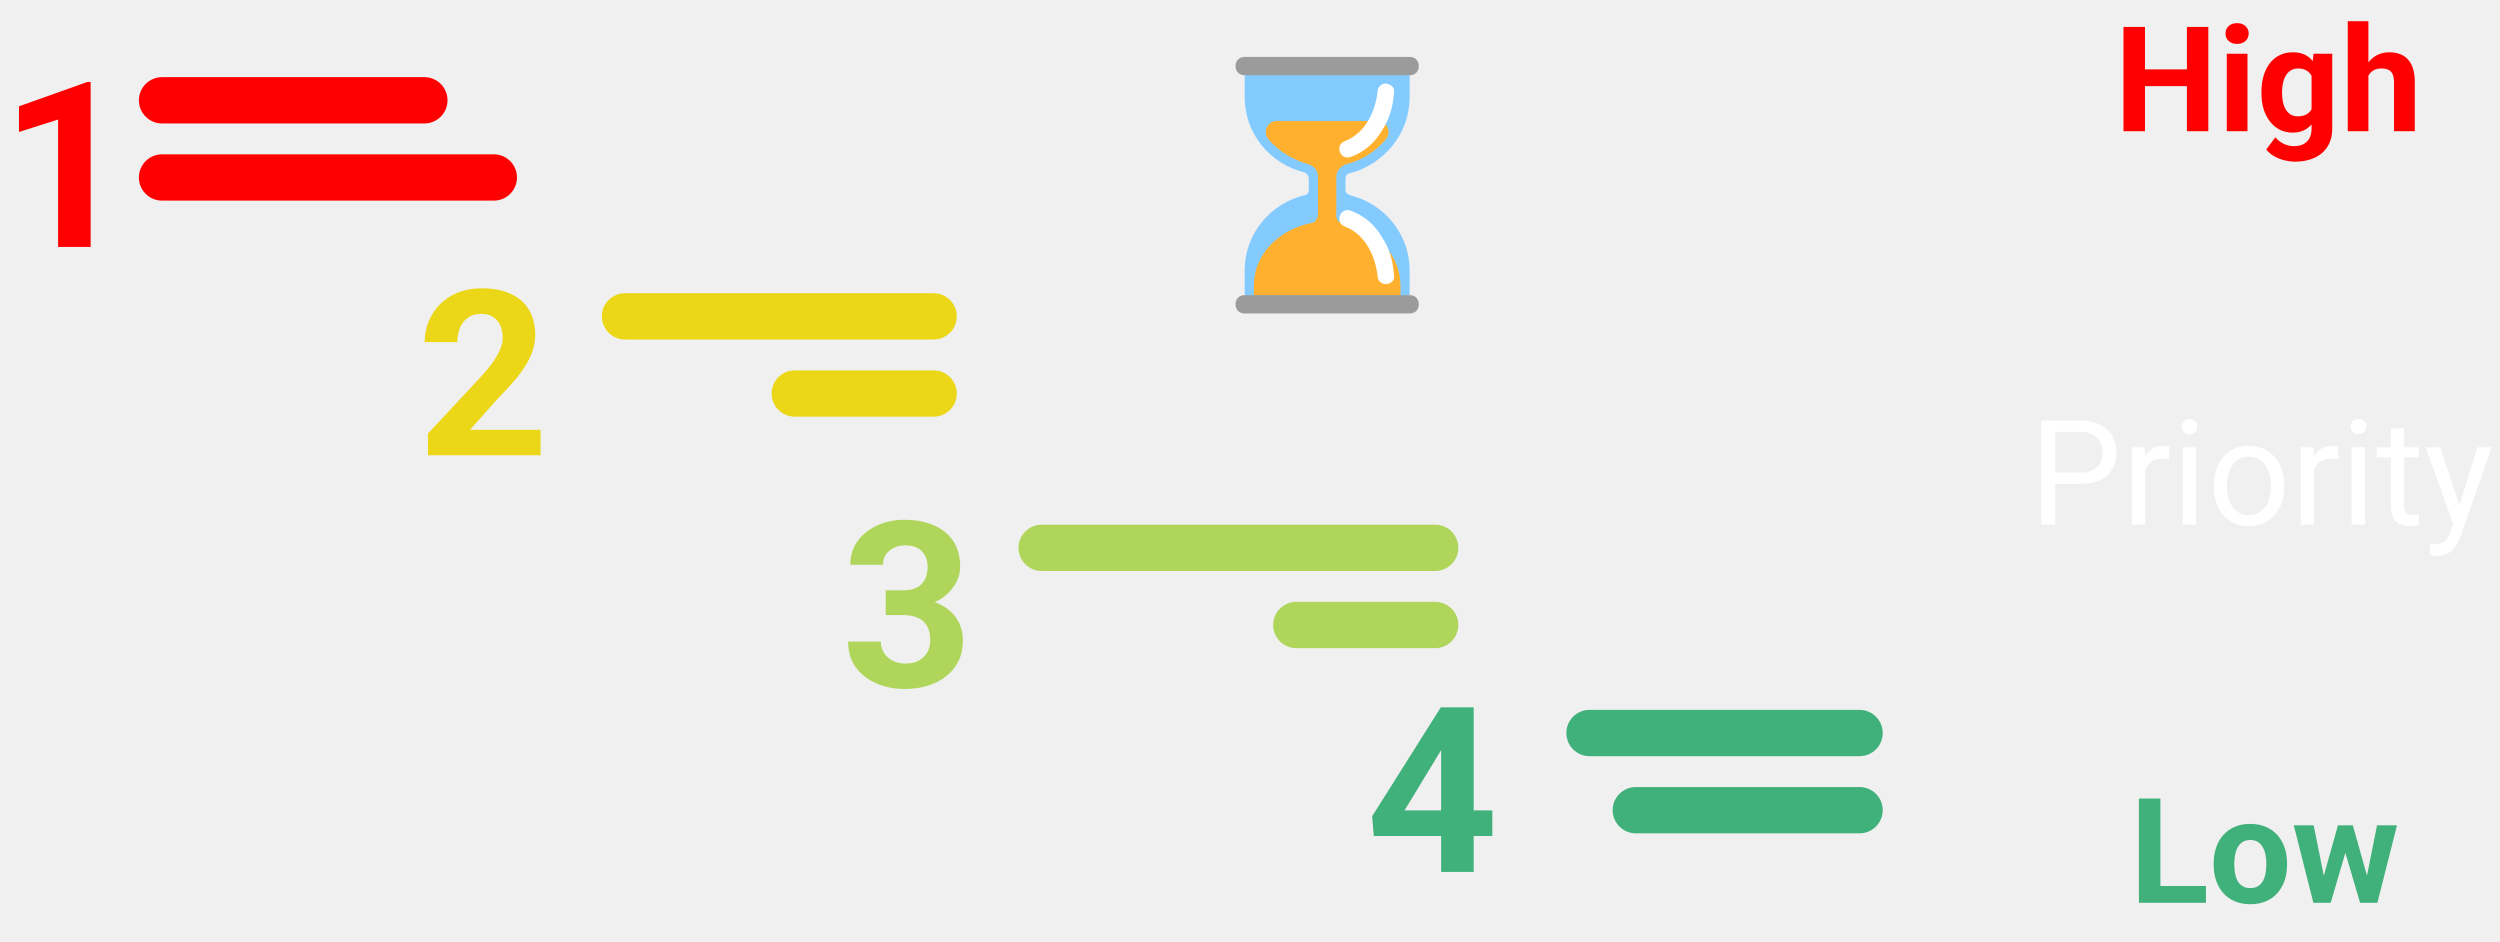
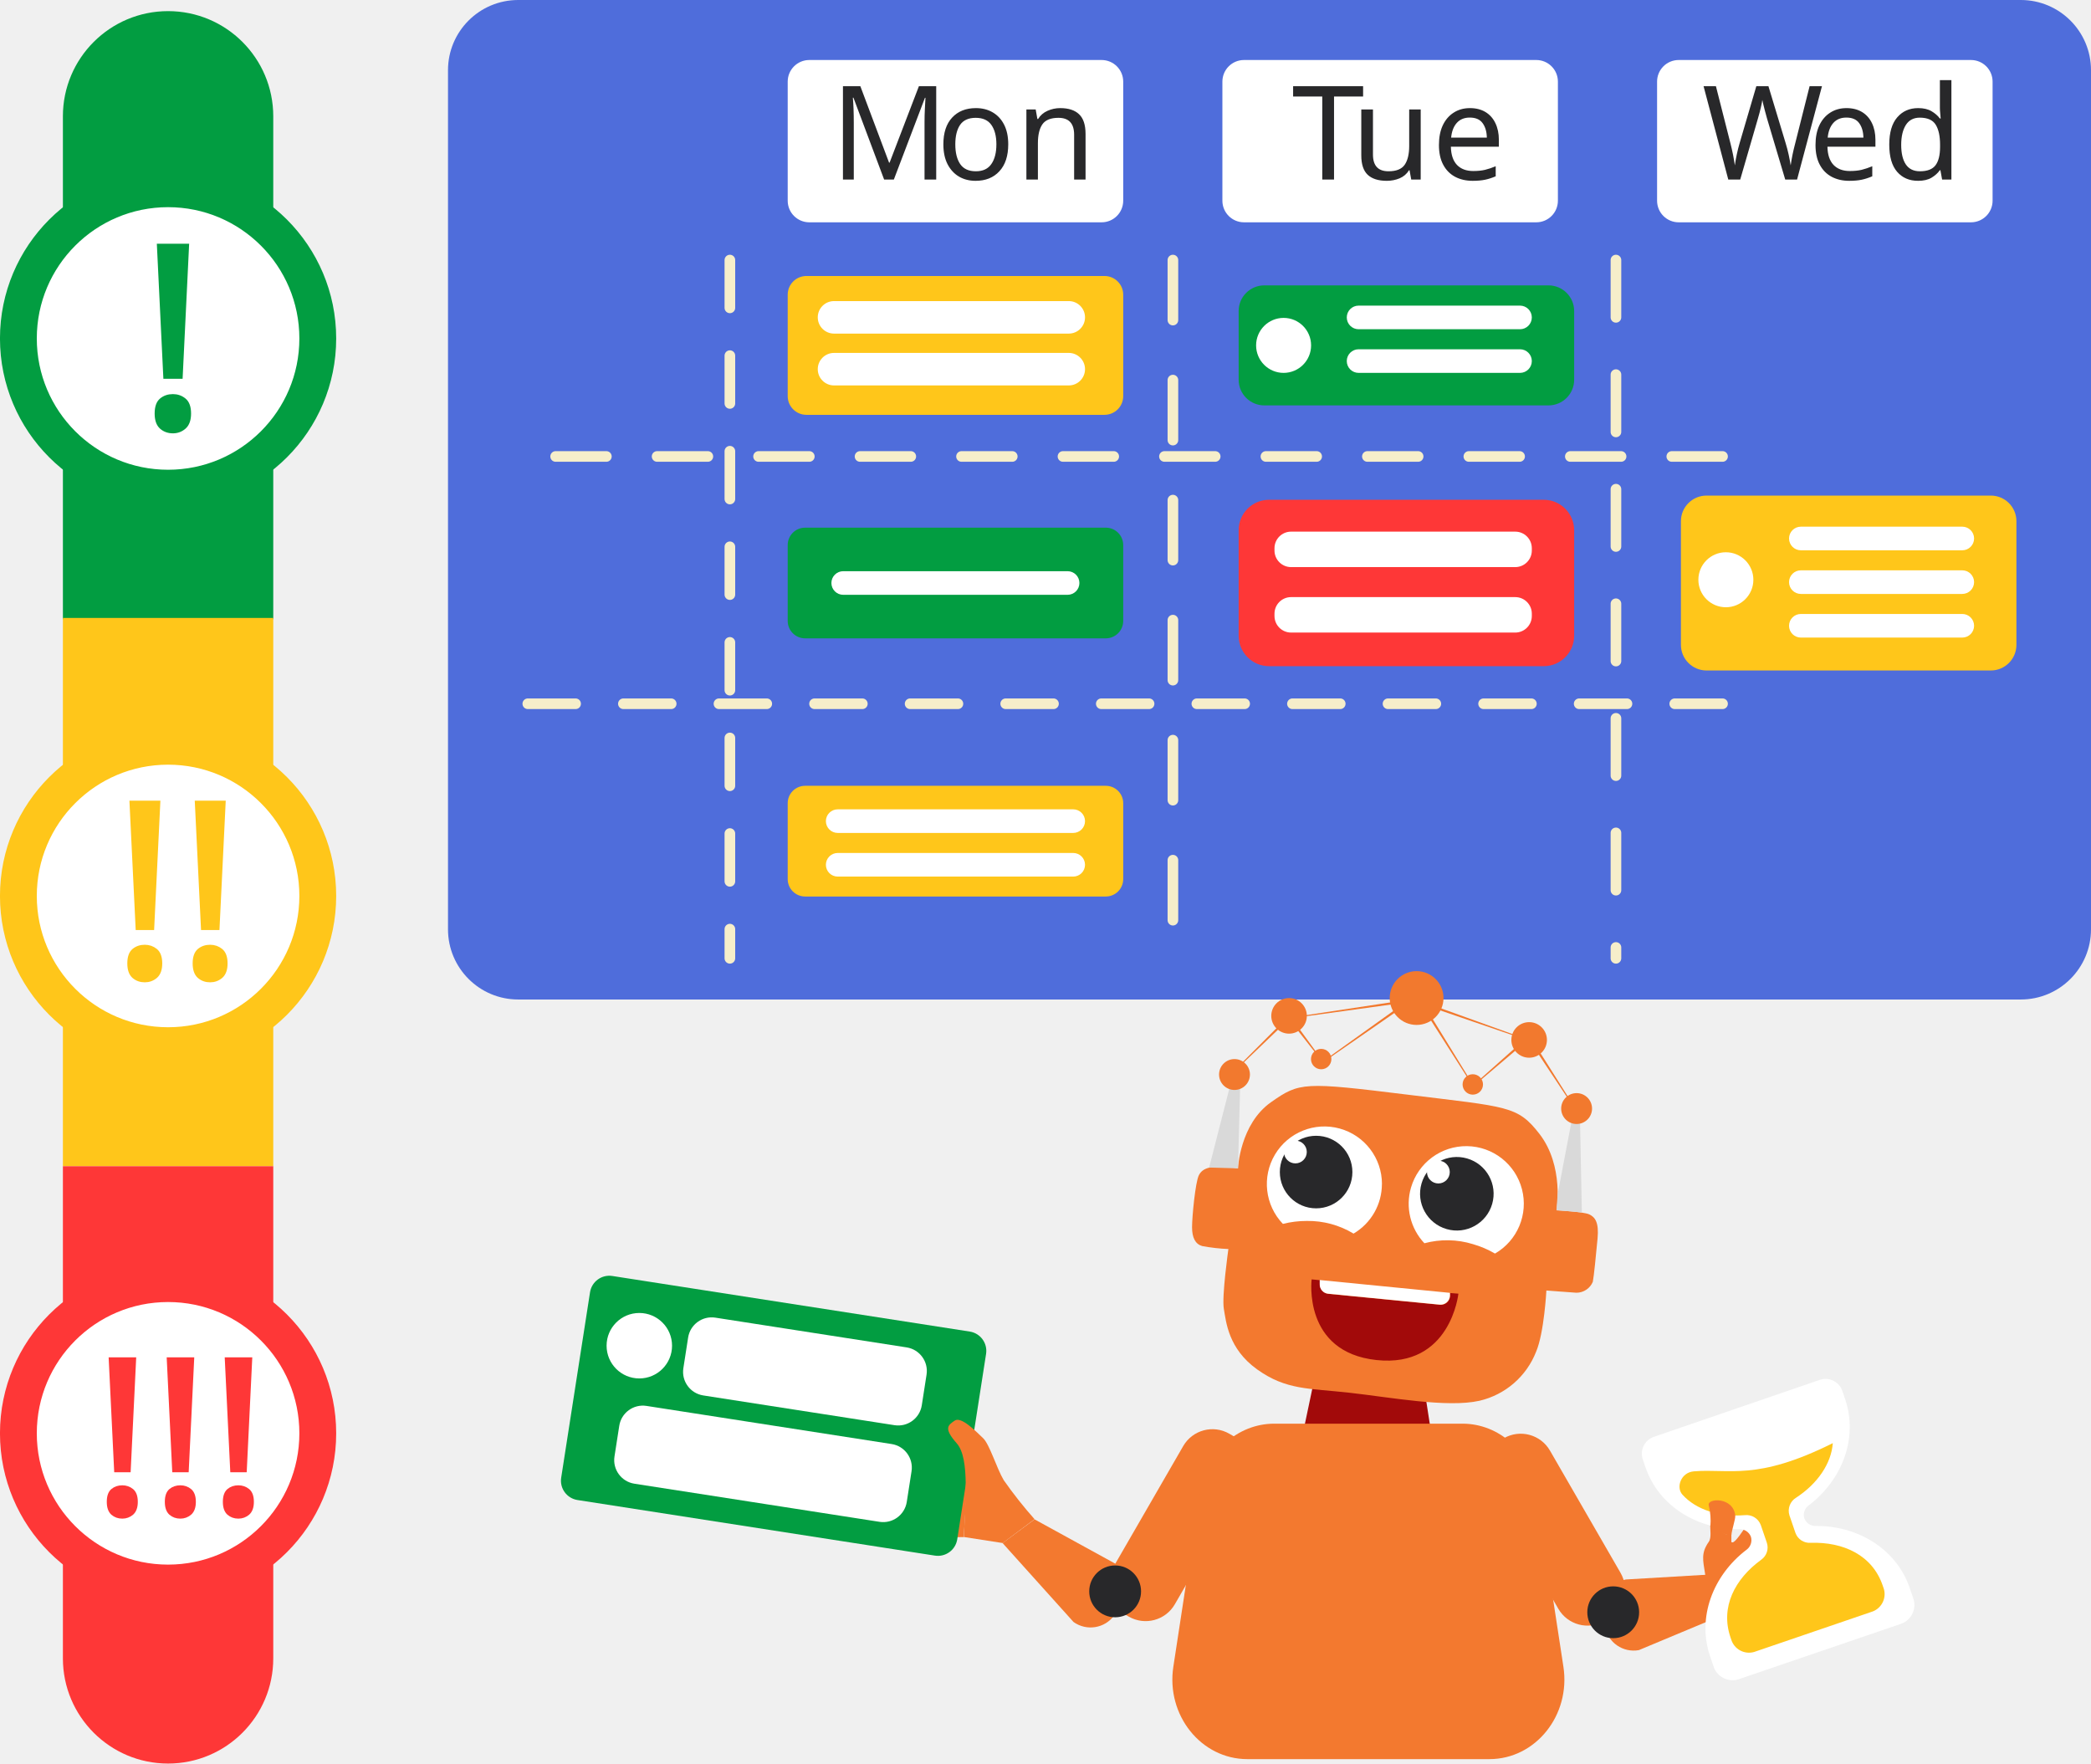
- <svg xmlns="http://www.w3.org/2000/svg" width="324" height="122" viewBox="0 0 324 122" fill="none">
-   <path d="M11.748 10.628V32H7.529V15.491L2.461 17.102V13.777L11.294 10.628H11.748Z" fill="#FF0000" />
-   <rect x="18" y="10" width="40" height="6" rx="3" fill="#FF0000" />
-   <rect x="18" y="20" width="49" height="6" rx="3" fill="#FF0000" />
-   <path d="M70.055 55.704V59H55.465V56.188L62.364 48.79C63.058 48.019 63.605 47.34 64.005 46.754C64.405 46.158 64.693 45.626 64.869 45.157C65.055 44.679 65.147 44.225 65.147 43.795C65.147 43.15 65.04 42.599 64.825 42.14C64.61 41.671 64.293 41.31 63.873 41.056C63.463 40.802 62.955 40.675 62.35 40.675C61.705 40.675 61.148 40.831 60.68 41.144C60.221 41.456 59.869 41.891 59.625 42.447C59.391 43.004 59.273 43.634 59.273 44.337H55.04C55.04 43.067 55.343 41.905 55.948 40.851C56.554 39.786 57.408 38.941 58.512 38.316C59.615 37.682 60.924 37.364 62.438 37.364C63.932 37.364 65.191 37.608 66.217 38.097C67.252 38.575 68.033 39.269 68.561 40.177C69.098 41.075 69.366 42.149 69.366 43.399C69.366 44.102 69.254 44.791 69.029 45.465C68.805 46.129 68.482 46.793 68.062 47.457C67.652 48.111 67.154 48.775 66.568 49.449C65.982 50.123 65.333 50.821 64.62 51.544L60.914 55.704H70.055Z" fill="#EBD617" />
-   <rect x="78" y="38" width="46" height="6" rx="3" fill="#EBD617" />
-   <rect x="100" y="48" width="24" height="6" rx="3" fill="#EBD617" />
-   <path d="M114.786 76.505H117.042C117.765 76.505 118.36 76.383 118.829 76.139C119.298 75.885 119.645 75.533 119.869 75.084C120.104 74.625 120.221 74.093 120.221 73.487C120.221 72.94 120.113 72.457 119.898 72.037C119.693 71.607 119.376 71.275 118.946 71.041C118.517 70.797 117.975 70.675 117.32 70.675C116.803 70.675 116.324 70.777 115.885 70.982C115.445 71.188 115.094 71.476 114.83 71.847C114.566 72.218 114.435 72.667 114.435 73.194H110.201C110.201 72.022 110.514 71.002 111.139 70.133C111.773 69.264 112.623 68.585 113.688 68.097C114.752 67.608 115.924 67.364 117.203 67.364C118.648 67.364 119.913 67.599 120.997 68.067C122.081 68.526 122.926 69.205 123.531 70.103C124.137 71.002 124.439 72.115 124.439 73.443C124.439 74.117 124.283 74.772 123.971 75.406C123.658 76.031 123.209 76.598 122.623 77.106C122.047 77.603 121.344 78.004 120.514 78.307C119.684 78.6 118.751 78.746 117.716 78.746H114.786V76.505ZM114.786 79.713V77.53H117.716C118.878 77.53 119.898 77.662 120.777 77.926C121.656 78.189 122.394 78.57 122.989 79.068C123.585 79.557 124.034 80.138 124.337 80.811C124.64 81.476 124.791 82.213 124.791 83.023C124.791 84.019 124.601 84.908 124.22 85.689C123.839 86.461 123.302 87.115 122.608 87.652C121.925 88.189 121.124 88.6 120.206 88.883C119.288 89.156 118.287 89.293 117.203 89.293C116.305 89.293 115.421 89.171 114.552 88.927C113.692 88.673 112.911 88.297 112.208 87.799C111.515 87.291 110.958 86.656 110.538 85.894C110.128 85.123 109.923 84.21 109.923 83.155H114.156C114.156 83.702 114.293 84.19 114.566 84.62C114.84 85.05 115.216 85.387 115.694 85.631C116.183 85.875 116.725 85.997 117.32 85.997C117.994 85.997 118.57 85.875 119.049 85.631C119.537 85.377 119.908 85.025 120.162 84.576C120.426 84.117 120.558 83.585 120.558 82.98C120.558 82.198 120.416 81.573 120.133 81.105C119.85 80.626 119.444 80.274 118.917 80.05C118.39 79.825 117.765 79.713 117.042 79.713H114.786Z" fill="#B0D55B" />
-   <rect x="132" y="68" width="57" height="6" rx="3" fill="#B0D55B" />
-   <rect x="165" y="78" width="24" height="6" rx="3" fill="#B0D55B" />
-   <path d="M193.406 105.031V108.342H178.04L177.835 105.778L186.727 91.672H190.081L186.448 97.751L182.024 105.031H193.406ZM190.989 91.672V113H186.771V91.672H190.989Z" fill="#40B17B" />
-   <rect x="203" y="92" width="41" height="6" rx="3" fill="#40B17B" />
-   <rect x="209" y="102" width="35" height="6" rx="3" fill="#40B17B" />
-   <path d="M285.89 114.829V117H279.089V114.829H285.89ZM279.989 103.492V117H277.206V103.492H279.989ZM286.892 112.083V111.888C286.892 111.152 286.997 110.475 287.207 109.856C287.417 109.232 287.723 108.691 288.125 108.233C288.528 107.775 289.022 107.42 289.61 107.166C290.197 106.906 290.872 106.776 291.632 106.776C292.393 106.776 293.07 106.906 293.664 107.166C294.258 107.42 294.756 107.775 295.158 108.233C295.566 108.691 295.875 109.232 296.085 109.856C296.296 110.475 296.401 111.152 296.401 111.888V112.083C296.401 112.813 296.296 113.49 296.085 114.115C295.875 114.733 295.566 115.274 295.158 115.738C294.756 116.196 294.261 116.552 293.673 116.805C293.086 117.059 292.412 117.186 291.651 117.186C290.89 117.186 290.213 117.059 289.619 116.805C289.032 116.552 288.534 116.196 288.125 115.738C287.723 115.274 287.417 114.733 287.207 114.115C286.997 113.49 286.892 112.813 286.892 112.083ZM289.563 111.888V112.083C289.563 112.504 289.601 112.896 289.675 113.261C289.749 113.626 289.867 113.948 290.027 114.226C290.194 114.498 290.411 114.712 290.677 114.866C290.943 115.021 291.267 115.098 291.651 115.098C292.022 115.098 292.34 115.021 292.606 114.866C292.872 114.712 293.086 114.498 293.247 114.226C293.407 113.948 293.525 113.626 293.599 113.261C293.68 112.896 293.72 112.504 293.72 112.083V111.888C293.72 111.48 293.68 111.097 293.599 110.738C293.525 110.373 293.404 110.051 293.237 109.773C293.076 109.488 292.863 109.266 292.597 109.105C292.331 108.944 292.01 108.864 291.632 108.864C291.255 108.864 290.933 108.944 290.667 109.105C290.408 109.266 290.194 109.488 290.027 109.773C289.867 110.051 289.749 110.373 289.675 110.738C289.601 111.097 289.563 111.48 289.563 111.888ZM300.91 114.402L302.997 106.962H304.695L304.147 109.884L302.06 117H300.641L300.91 114.402ZM299.852 106.962L301.346 114.393L301.485 117H299.815L297.273 106.962H299.852ZM306.606 114.272L308.062 106.962H310.651L308.109 117H306.448L306.606 114.272ZM304.927 106.962L307.005 114.347L307.292 117H305.864L303.776 109.894L303.248 106.962H304.927Z" fill="#40B17B" />
-   <path d="M284.214 8.994V11.165H277.164V8.994H284.214ZM277.989 3.492V17H275.206V3.492H277.989ZM286.2 3.492V17H283.426V3.492H286.2ZM291.274 6.962V17H288.593V6.962H291.274ZM288.426 4.346C288.426 3.956 288.562 3.634 288.834 3.381C289.107 3.127 289.472 3 289.929 3C290.381 3 290.743 3.127 291.015 3.381C291.293 3.634 291.432 3.956 291.432 4.346C291.432 4.735 291.293 5.057 291.015 5.311C290.743 5.564 290.381 5.691 289.929 5.691C289.472 5.691 289.107 5.564 288.834 5.311C288.562 5.057 288.426 4.735 288.426 4.346ZM299.837 6.962H302.259V16.666C302.259 17.581 302.055 18.358 301.646 18.995C301.244 19.638 300.682 20.123 299.958 20.451C299.234 20.785 298.393 20.952 297.435 20.952C297.014 20.952 296.569 20.896 296.099 20.785C295.635 20.674 295.189 20.501 294.763 20.266C294.342 20.031 293.99 19.734 293.705 19.375L294.883 17.798C295.193 18.157 295.551 18.435 295.959 18.633C296.368 18.837 296.819 18.939 297.314 18.939C297.796 18.939 298.205 18.849 298.539 18.67C298.873 18.497 299.129 18.24 299.309 17.9C299.488 17.566 299.578 17.161 299.578 16.685V9.281L299.837 6.962ZM293.083 12.102V11.907C293.083 11.14 293.176 10.444 293.362 9.819C293.554 9.188 293.823 8.647 294.169 8.196C294.521 7.744 294.948 7.395 295.449 7.147C295.95 6.9 296.516 6.776 297.147 6.776C297.815 6.776 298.375 6.9 298.826 7.147C299.278 7.395 299.649 7.747 299.939 8.205C300.23 8.657 300.456 9.192 300.617 9.81C300.784 10.422 300.914 11.093 301.006 11.823V12.25C300.914 12.949 300.774 13.598 300.589 14.198C300.403 14.798 300.159 15.324 299.856 15.775C299.553 16.221 299.176 16.567 298.724 16.814C298.279 17.062 297.747 17.186 297.128 17.186C296.51 17.186 295.95 17.059 295.449 16.805C294.954 16.552 294.531 16.196 294.178 15.738C293.826 15.281 293.554 14.742 293.362 14.124C293.176 13.505 293.083 12.831 293.083 12.102ZM295.755 11.907V12.102C295.755 12.516 295.796 12.902 295.876 13.261C295.956 13.62 296.08 13.938 296.247 14.217C296.42 14.489 296.634 14.702 296.887 14.857C297.147 15.005 297.453 15.08 297.806 15.08C298.294 15.08 298.693 14.977 299.002 14.773C299.312 14.563 299.544 14.276 299.698 13.911C299.853 13.546 299.943 13.125 299.967 12.649V11.434C299.955 11.044 299.902 10.694 299.81 10.385C299.717 10.07 299.587 9.801 299.42 9.578C299.253 9.355 299.036 9.182 298.771 9.059C298.505 8.935 298.189 8.873 297.824 8.873C297.472 8.873 297.166 8.953 296.906 9.114C296.652 9.269 296.439 9.482 296.266 9.754C296.099 10.027 295.972 10.348 295.885 10.719C295.799 11.084 295.755 11.48 295.755 11.907ZM306.944 2.75V17H304.272V2.75H306.944ZM306.563 11.628H305.831C305.837 10.93 305.93 10.286 306.109 9.699C306.288 9.105 306.545 8.592 306.879 8.159C307.213 7.72 307.612 7.379 308.076 7.138C308.546 6.897 309.065 6.776 309.634 6.776C310.129 6.776 310.577 6.847 310.979 6.99C311.388 7.126 311.737 7.348 312.028 7.658C312.325 7.961 312.554 8.36 312.714 8.854C312.875 9.349 312.956 9.949 312.956 10.654V17H310.265V10.636C310.265 10.19 310.2 9.841 310.07 9.587C309.947 9.328 309.764 9.145 309.523 9.04C309.288 8.929 308.997 8.873 308.651 8.873C308.267 8.873 307.94 8.944 307.667 9.086C307.402 9.229 307.188 9.427 307.027 9.68C306.867 9.928 306.749 10.218 306.675 10.552C306.601 10.886 306.563 11.245 306.563 11.628Z" fill="#FF0000" />
-   <path d="M269.55 62.703H265.941V61.246H269.55C270.249 61.246 270.815 61.135 271.248 60.912C271.681 60.69 271.996 60.38 272.194 59.984C272.398 59.589 272.5 59.137 272.5 58.63C272.5 58.166 272.398 57.73 272.194 57.322C271.996 56.914 271.681 56.586 271.248 56.338C270.815 56.085 270.249 55.958 269.55 55.958H266.358V68H264.568V54.492H269.55C270.57 54.492 271.433 54.669 272.138 55.021C272.843 55.373 273.378 55.862 273.743 56.487C274.108 57.105 274.291 57.813 274.291 58.611C274.291 59.477 274.108 60.216 273.743 60.829C273.378 61.441 272.843 61.908 272.138 62.23C271.433 62.545 270.57 62.703 269.55 62.703ZM278.011 59.539V68H276.294V57.962H277.964L278.011 59.539ZM281.146 57.906L281.137 59.502C280.995 59.471 280.859 59.453 280.729 59.446C280.605 59.434 280.463 59.428 280.302 59.428C279.906 59.428 279.557 59.49 279.254 59.613C278.951 59.737 278.694 59.91 278.484 60.133C278.274 60.355 278.107 60.621 277.983 60.931C277.865 61.234 277.788 61.568 277.751 61.933L277.269 62.211C277.269 61.605 277.327 61.036 277.445 60.504C277.569 59.972 277.757 59.502 278.011 59.094C278.264 58.679 278.586 58.358 278.976 58.129C279.371 57.894 279.841 57.776 280.386 57.776C280.509 57.776 280.652 57.792 280.812 57.823C280.973 57.847 281.085 57.875 281.146 57.906ZM284.598 57.962V68H282.872V57.962H284.598ZM282.742 55.299C282.742 55.021 282.826 54.786 282.993 54.594C283.166 54.403 283.419 54.307 283.753 54.307C284.081 54.307 284.332 54.403 284.505 54.594C284.684 54.786 284.774 55.021 284.774 55.299C284.774 55.565 284.684 55.794 284.505 55.986C284.332 56.171 284.081 56.264 283.753 56.264C283.419 56.264 283.166 56.171 282.993 55.986C282.826 55.794 282.742 55.565 282.742 55.299ZM286.898 63.092V62.879C286.898 62.155 287.004 61.484 287.214 60.866C287.424 60.241 287.727 59.7 288.123 59.242C288.519 58.778 288.998 58.42 289.561 58.166C290.124 57.906 290.755 57.776 291.454 57.776C292.159 57.776 292.793 57.906 293.355 58.166C293.924 58.42 294.407 58.778 294.803 59.242C295.205 59.7 295.511 60.241 295.721 60.866C295.931 61.484 296.037 62.155 296.037 62.879V63.092C296.037 63.816 295.931 64.487 295.721 65.106C295.511 65.724 295.205 66.265 294.803 66.729C294.407 67.187 293.928 67.545 293.365 67.805C292.808 68.059 292.177 68.186 291.472 68.186C290.767 68.186 290.133 68.059 289.57 67.805C289.007 67.545 288.525 67.187 288.123 66.729C287.727 66.265 287.424 65.724 287.214 65.106C287.004 64.487 286.898 63.816 286.898 63.092ZM288.615 62.879V63.092C288.615 63.593 288.674 64.066 288.791 64.512C288.909 64.951 289.085 65.341 289.32 65.681C289.561 66.021 289.861 66.29 290.22 66.488C290.578 66.68 290.996 66.775 291.472 66.775C291.942 66.775 292.354 66.68 292.706 66.488C293.065 66.29 293.362 66.021 293.597 65.681C293.832 65.341 294.008 64.951 294.125 64.512C294.249 64.066 294.311 63.593 294.311 63.092V62.879C294.311 62.384 294.249 61.917 294.125 61.478C294.008 61.033 293.829 60.64 293.587 60.3C293.352 59.953 293.056 59.681 292.697 59.483C292.344 59.285 291.93 59.187 291.454 59.187C290.984 59.187 290.569 59.285 290.21 59.483C289.858 59.681 289.561 59.953 289.32 60.3C289.085 60.64 288.909 61.033 288.791 61.478C288.674 61.917 288.615 62.384 288.615 62.879ZM299.905 59.539V68H298.189V57.962H299.859L299.905 59.539ZM303.041 57.906L303.032 59.502C302.889 59.471 302.753 59.453 302.624 59.446C302.5 59.434 302.358 59.428 302.197 59.428C301.801 59.428 301.451 59.49 301.148 59.613C300.845 59.737 300.589 59.91 300.378 60.133C300.168 60.355 300.001 60.621 299.877 60.931C299.76 61.234 299.683 61.568 299.646 61.933L299.163 62.211C299.163 61.605 299.222 61.036 299.339 60.504C299.463 59.972 299.652 59.502 299.905 59.094C300.159 58.679 300.48 58.358 300.87 58.129C301.266 57.894 301.736 57.776 302.28 57.776C302.404 57.776 302.546 57.792 302.707 57.823C302.868 57.847 302.979 57.875 303.041 57.906ZM306.492 57.962V68H304.767V57.962H306.492ZM304.637 55.299C304.637 55.021 304.72 54.786 304.887 54.594C305.06 54.403 305.314 54.307 305.648 54.307C305.976 54.307 306.226 54.403 306.399 54.594C306.579 54.786 306.668 55.021 306.668 55.299C306.668 55.565 306.579 55.794 306.399 55.986C306.226 56.171 305.976 56.264 305.648 56.264C305.314 56.264 305.06 56.171 304.887 55.986C304.72 55.794 304.637 55.565 304.637 55.299ZM313.45 57.962V59.279H308.023V57.962H313.45ZM309.86 55.522H311.576V65.514C311.576 65.854 311.629 66.111 311.734 66.284C311.839 66.457 311.975 66.571 312.142 66.627C312.309 66.683 312.488 66.71 312.68 66.71C312.822 66.71 312.971 66.698 313.125 66.673C313.286 66.642 313.407 66.618 313.487 66.599L313.497 68C313.361 68.043 313.181 68.084 312.958 68.121C312.742 68.164 312.479 68.186 312.17 68.186C311.749 68.186 311.363 68.102 311.01 67.935C310.658 67.768 310.376 67.49 310.166 67.1C309.962 66.704 309.86 66.172 309.86 65.504V55.522ZM318.284 66.961L321.076 57.962H322.913L318.887 69.549C318.794 69.797 318.67 70.063 318.516 70.347C318.367 70.638 318.175 70.913 317.94 71.173C317.705 71.433 317.421 71.643 317.087 71.804C316.759 71.971 316.366 72.054 315.909 72.054C315.773 72.054 315.599 72.036 315.389 71.999C315.179 71.961 315.03 71.93 314.944 71.906L314.935 70.514C314.984 70.52 315.061 70.526 315.167 70.533C315.278 70.545 315.355 70.551 315.398 70.551C315.788 70.551 316.119 70.499 316.391 70.394C316.663 70.295 316.892 70.124 317.078 69.883C317.269 69.648 317.433 69.324 317.569 68.909L318.284 66.961ZM316.233 57.962L318.84 65.755L319.286 67.564L318.052 68.195L314.359 57.962H316.233Z" fill="white" />
-   <path d="M182.688 12.6V9.631L172 9.156L161.312 9.631V12.6C161.312 17.35 164.637 21.269 169.031 22.337C169.388 22.456 169.625 22.812 169.625 23.169V24.594C169.625 24.95 169.388 25.306 169.031 25.306C164.637 26.375 161.312 30.294 161.312 35.044V38.25L172 39.438L182.688 38.25V35.044C182.688 30.294 179.362 26.375 174.969 25.306C174.612 25.187 174.375 24.95 174.375 24.594V23.169C174.375 22.812 174.612 22.456 174.969 22.456C179.362 21.269 182.688 17.35 182.688 12.6Z" fill="#83CBFF" />
-   <path d="M161.312 9.75H182.688C183.4 9.75 183.875 9.275 183.875 8.562C183.875 7.85 183.4 7.375 182.688 7.375H161.312C160.6 7.375 160.125 7.85 160.125 8.562C160.125 9.275 160.6 9.75 161.312 9.75ZM161.312 40.625H182.688C183.4 40.625 183.875 40.15 183.875 39.438C183.875 38.725 183.4 38.25 182.688 38.25H161.312C160.6 38.25 160.125 38.725 160.125 39.438C160.125 40.15 160.6 40.625 161.312 40.625Z" fill="#9B9B9B" />
-   <path d="M173.188 28.038V22.931C173.188 22.1 173.781 21.506 174.494 21.269C176.513 20.794 178.294 19.606 179.6 18.062C180.431 17.113 179.719 15.688 178.531 15.688C175.088 15.688 168.913 15.688 165.469 15.688C164.281 15.688 163.569 17.113 164.4 18.062C165.706 19.606 167.487 20.675 169.506 21.269C170.337 21.506 170.812 22.1 170.812 22.931V27.562C170.812 28.394 170.456 28.75 170.1 28.869C165.706 29.7 162.5 33.025 162.5 36.944V38.25H181.5V36.944C181.5 33.025 178.294 29.7 173.9 28.869C173.544 28.869 173.188 28.512 173.188 28.038Z" fill="#FFB02E" />
-   <path d="M178.531 11.887C178.531 11.294 179.006 10.819 179.6 10.819C180.312 10.937 180.787 11.412 180.669 11.887C180.55 13.787 180.075 15.45 179.125 16.875C178.175 18.537 176.75 19.725 175.087 20.319C174.494 20.556 173.9 20.319 173.662 19.725C173.425 19.131 173.662 18.537 174.256 18.3C177.106 17.231 178.294 14.144 178.531 11.887ZM178.531 35.756C178.531 36.35 179.006 36.825 179.6 36.825C180.312 36.825 180.787 36.231 180.669 35.756C180.55 33.856 180.075 32.194 179.125 30.769C178.175 29.106 176.75 27.919 175.087 27.325C174.494 27.087 173.9 27.325 173.662 27.919C173.425 28.512 173.662 29.106 174.256 29.344C177.106 30.413 178.294 33.5 178.531 35.756Z" fill="white" />
+ <svg xmlns="http://www.w3.org/2000/svg" viewBox="0 0 383.29 323.26">
+   <defs>
+     <style>.cls-1{fill:#4f6ddb;}.cls-15,.cls-16,.cls-17,.cls-2{fill:#fff;}.cls-3,.cls-5,.cls-6{font-size:23.97px;}.cls-22,.cls-3,.cls-5,.cls-6{fill:#28282a;}.cls-18,.cls-19,.cls-20,.cls-3,.cls-5,.cls-6{font-family:MyriadPro-Regular, Myriad Pro;}.cls-3{letter-spacing:0.01em;}.cls-4{letter-spacing:0em;}.cls-5{letter-spacing:-0.05em;}.cls-6{letter-spacing:-0.03em;}.cls-7{letter-spacing:0em;}.cls-10,.cls-11,.cls-8,.cls-9{fill:none;stroke:#f6eeca;stroke-linecap:round;stroke-width:1.95px;}.cls-10,.cls-11,.cls-15,.cls-16,.cls-17,.cls-18,.cls-19,.cls-20,.cls-8,.cls-9{stroke-miterlimit:10;}.cls-8{stroke-dasharray:8.76;}.cls-9{stroke-dasharray:11;}.cls-10{stroke-dasharray:10.5;}.cls-11{stroke-dasharray:9.3;}.cls-12,.cls-18{fill:#029d41;}.cls-13,.cls-19{fill:#ffc61a;}.cls-14,.cls-20{fill:#fe3737;}.cls-15,.cls-18{stroke:#029d41;}.cls-15,.cls-16,.cls-17{stroke-width:6.75px;}.cls-16,.cls-19{stroke:#ffc61a;}.cls-17,.cls-20{stroke:#fe3737;}.cls-18{font-size:46.49px;stroke-width:0.91px;}.cls-19{font-size:44.53px;stroke-width:0.87px;}.cls-20{font-size:39.55px;stroke-width:0.78px;}.cls-21{fill:#f3792f;}.cls-23{fill:#a20a0a;}.cls-24{fill:#d9d9d9;}.cls-25{fill:#f2792e;}</style>
+   </defs>
+   <g id="Слой_2" data-name="Слой 2">
+     <rect class="cls-1" x="82.12" width="301.17" height="183.21" rx="12.87" ry="12.87" />
+     <rect class="cls-2" x="144.39" y="11" width="61.5" height="29.75" rx="3.96" ry="3.96" />
+     <text class="cls-3" transform="translate(152.19 32.91)">M<tspan class="cls-4" x="19.42" y="0">on</tspan>
+     </text>
+     <rect class="cls-2" x="224.07" y="11" width="61.5" height="29.75" rx="3.96" ry="3.96" />
+     <text class="cls-5" transform="translate(236.8 32.91)">T<tspan class="cls-4" x="10.84" y="0">ue</tspan>
+     </text>
+     <rect class="cls-2" x="303.75" y="11" width="61.5" height="29.75" rx="3.96" ry="3.96" />
+     <text class="cls-6" transform="translate(311.99 32.91)">W<tspan class="cls-7" x="19.49" y="0">ed</tspan>
+     </text>
+     <line class="cls-8" x1="133.79" y1="47.67" x2="133.79" y2="175.66" />
+     <line class="cls-9" x1="215" y1="47.67" x2="215" y2="179" />
+     <line class="cls-10" x1="296.21" y1="47.67" x2="296.21" y2="175.66" />
+     <line class="cls-11" x1="315.75" y1="83.67" x2="95.45" y2="83.67" />
+     <line class="cls-8" x1="315.75" y1="129" x2="95.45" y2="129" />
+     <rect class="cls-12" x="144.39" y="96.72" width="61.5" height="20.29" rx="3.19" ry="3.19" />
+     <rect class="cls-2" x="152.4" y="104.7" width="45.46" height="4.33" rx="2.17" ry="2.17" />
+     <rect class="cls-13" x="144.39" y="144.04" width="61.5" height="20.29" rx="3.19" ry="3.19" />
+     <rect class="cls-2" x="151.39" y="148.35" width="47.5" height="4.33" rx="2.17" ry="2.17" />
+     <rect class="cls-2" x="151.39" y="156.35" width="47.5" height="4.33" rx="2.17" ry="2.17" />
+     <rect class="cls-13" x="144.39" y="50.59" width="61.5" height="25.45" rx="3.43" ry="3.43" />
+     <rect class="cls-2" x="149.9" y="55.19" width="48.99" height="5.96" rx="2.98" ry="2.98" />
+     <rect class="cls-2" x="149.9" y="64.69" width="48.99" height="5.96" rx="2.98" ry="2.98" />
+     <rect class="cls-12" x="227.05" y="52.31" width="61.5" height="22" rx="4.7" ry="4.7" />
+     <circle class="cls-2" cx="235.29" cy="63.31" r="5.04" />
+     <rect class="cls-2" x="246.87" y="56.02" width="33.92" height="4.33" rx="2.17" ry="2.17" />
+     <rect class="cls-2" x="246.87" y="64.02" width="33.92" height="4.33" rx="2.17" ry="2.17" />
+     <rect class="cls-13" x="308.12" y="90.84" width="61.5" height="32.06" rx="4.7" ry="4.7" />
+     <circle class="cls-2" cx="316.36" cy="106.27" r="5.04" />
+     <rect class="cls-2" x="327.94" y="96.54" width="33.92" height="4.33" rx="2.17" ry="2.17" />
+     <rect class="cls-2" x="327.94" y="104.54" width="33.92" height="4.33" rx="2.17" ry="2.17" />
+     <rect class="cls-2" x="327.94" y="112.54" width="33.92" height="4.33" rx="2.17" ry="2.17" />
+     <rect class="cls-14" x="227.05" y="91.61" width="61.5" height="30.5" rx="5.58" ry="5.58" />
+     <rect class="cls-2" x="233.62" y="97.45" width="47.17" height="6.5" rx="3.04" ry="3.04" />
+     <rect class="cls-2" x="233.62" y="109.45" width="47.17" height="6.5" rx="3.04" ry="3.04" />
+     <path class="cls-12" d="M11.7,71.18h92.22a0,0,0,0,1,0,0v38.56a0,0,0,0,1,0,0H11.7A19.28,19.28,0,0,1-7.57,90.46v0A19.28,19.28,0,0,1,11.7,71.18Z" transform="translate(121.27 9.61) rotate(90)" />
+     <rect class="cls-13" x="-2.07" y="176.92" width="100.5" height="38.56" transform="translate(227.01 115.34) rotate(90)" />
+     <circle class="cls-15" cx="30.81" cy="62.04" r="27.44" />
+     <circle class="cls-16" cx="30.81" cy="164.23" r="27.44" />
+     <path class="cls-14" d="M-6.57,281.92H83.64a19.28,19.28,0,0,1,19.28,19.28v0a19.28,19.28,0,0,1-19.28,19.28H-6.57a0,0,0,0,1,0,0V281.92a0,0,0,0,1,0,0Z" transform="translate(332.01 220.34) rotate(90)" />
+     <circle class="cls-17" cx="30.81" cy="262.73" r="27.44" />
+     <text class="cls-18" transform="translate(25.46 78.32)">!</text>
+     <text class="cls-19" transform="translate(20.57 179)">!!</text>
+     <text class="cls-20" transform="translate(17.12 277.43)">!!!</text>
+     <path class="cls-21" d="M192.1,297.28a4.82,4.82,0,0,0-2.82.7c-1.75,1.17-1.65,2.71-1.55,4.14a3.67,3.67,0,0,0-1.18,3.13c.24,1,1.28,2.17,1.28,3s-.77,3.25.39,4.93,5.25,1.18,5.83,1.26C194.17,308.5,195.71,302.64,192.1,297.28Z" transform="translate(-17.36 -32.68)" />
+     <rect class="cls-21" x="226.9" y="293.12" width="13.17" height="38.25" rx="6.19" ry="6.19" transform="translate(170.04 -107.59) rotate(30)" />
+     <path class="cls-21" d="M207,311.18l14.85,8.15a5.36,5.36,0,0,1,1.2,7.46l-1.45,2a5.36,5.36,0,0,1-7.46,1.2l-13-14.46Z" transform="translate(-17.36 -32.68)" />
+     <circle class="cls-22" cx="204.41" cy="291.7" r="4.75" />
+     <polygon class="cls-23" points="240.74 253.65 238.88 262.49 262.77 265.4 261.32 256.05 240.74 253.65" />
+     <path class="cls-21" d="M244.29,246.84s.35-8.12,6.06-12.13c5.24-3.68,6-3.72,25-1.38,18.45,2.28,20.17,2,24.21,7.21,4.54,5.88,3.12,14,3.12,14s4.92.23,6,.74,1.79,1.47,1.52,4.41-.69,7.12-.87,7.95a3.26,3.26,0,0,1-3,2c-1.42-.09-5.51-.41-5.51-.41s-.41,7.76-1.88,11.21a14.73,14.73,0,0,1-10.38,9c-5.88,1.33-16.4-.64-23.84-1.47s-11.58-.46-16.91-4.27-5.7-8.77-6.11-11.07.83-11,.83-11a33.72,33.72,0,0,1-4.82-.55c-1.24-.37-1.84-1.52-1.84-3.45s.6-8.22,1.24-9.51S239.24,246.06,244.29,246.84Z" transform="translate(-17.36 -32.68)" />
+     <polygon class="cls-24" points="221.64 214.01 225.54 198.78 227.33 199.05 226.93 214.16 221.64 214.01" />
+     <circle class="cls-25" cx="226.29" cy="196.96" r="2.83" />
+     <circle class="cls-25" cx="236.29" cy="186.21" r="3.26" />
+     <circle class="cls-25" cx="280.3" cy="190.62" r="3.26" />
+     <circle class="cls-25" cx="259.67" cy="182.94" r="4.93" />
+     <circle class="cls-25" cx="242.18" cy="194.13" r="1.87" />
+     <circle class="cls-25" cx="269.97" cy="198.78" r="1.87" />
+     <polygon class="cls-24" points="285.52 218.94 288.07 205.52 289.63 205.52 289.96 222.24 285.31 221.83 285.52 218.94" />
+     <circle class="cls-25" cx="289" cy="203.2" r="2.83" />
+     <polygon class="cls-25" points="227.69 194.78 234.32 188.13 234.6 188.42 227.82 194.91 227.69 194.78" />
+     <polygon class="cls-25" points="241.56 193.54 237.74 188.69 238.07 188.44 241.7 193.43 241.56 193.54" />
+     <polygon class="cls-25" points="238.5 186.22 255.52 183.64 255.58 184.05 238.53 186.4 238.5 186.22" />
+     <polygon class="cls-25" points="278.07 190.03 263.59 185.07 263.73 184.68 278.13 189.87 278.07 190.03" />
+     <polygon class="cls-25" points="269.11 197.72 262.04 186.64 262.39 186.42 269.27 197.62 269.11 197.72" />
+     <polygon class="cls-25" points="270.82 198.24 277.89 191.94 278.16 192.26 270.94 198.38 270.82 198.24" />
+     <polygon class="cls-25" points="287.56 201.59 281.93 193.11 282.28 192.88 287.71 201.49 287.56 201.59" />
+     <polygon class="cls-25" points="243.18 194.06 255.57 185.19 255.81 185.53 243.29 194.2 243.18 194.06" />
+     <path class="cls-2" d="M270.67,249.7a10.54,10.54,0,0,1-5.2,9.1,16.06,16.06,0,0,0-8.58-2.32,17.79,17.79,0,0,0-4.37.54,10.55,10.55,0,1,1,18.16-7.31Z" transform="translate(-17.36 -32.68)" />
+     <circle class="cls-22" cx="241.25" cy="214.84" r="6.65" />
+     <path class="cls-2" d="M276,250.38a10.54,10.54,0,0,0,2.46,10.19,16.06,16.06,0,0,1,8.89.16,17.79,17.79,0,0,1,4.05,1.73A10.55,10.55,0,1,0,276,250.38Z" transform="translate(-17.36 -32.68)" />
+     <circle class="cls-22" cx="284.41" cy="251.49" r="6.74" transform="translate(-53.7 421.94) rotate(-73.83)" />
+     <path class="cls-23" d="M284.69,269.81s-1.4,13.62-15,12.17-11.9-14.79-11.9-14.79l1.53.15,0,.72a1.71,1.71,0,0,0,1.54,1.79l20.45,2a1.71,1.71,0,0,0,1.87-1.6l0-.56Z" transform="translate(-17.36 -32.68)" />
+     <path class="cls-2" d="M283.13,269.66l0,.56a1.71,1.71,0,0,1-1.87,1.6l-20.45-2a1.71,1.71,0,0,1-1.54-1.79l0-.72Z" transform="translate(-17.36 -32.68)" />
+     <path class="cls-21" d="M290.38,355.13H246c-8.47,0-14.92-8.06-13.56-16.94l4.94-32.3c1.08-7.06,6.82-12.25,13.56-12.25h34.5c6.73,0,12.48,5.19,13.56,12.25l4.94,32.3C305.3,347.07,298.85,355.13,290.38,355.13Z" transform="translate(-17.36 -32.68)" />
+     <rect class="cls-21" x="295.66" y="293.95" width="13.17" height="38.25" rx="6.19" ry="6.19" transform="translate(703.17 400.4) rotate(150)" />
+     <path class="cls-21" d="M332.3,321.2l-16.91,1a5.36,5.36,0,0,0-4.29,6.22l.45,2.44a5.36,5.36,0,0,0,6.22,4.29l17.93-7.49Z" transform="translate(-17.36 -32.68)" />
+     <circle class="cls-22" cx="295.71" cy="295.53" r="4.75" />
+     <path class="cls-21" d="M344.81,321.92c-.21-.67-.22-1,1.67-1.78s2.64-1.62,2.42-3.25-5,1.21-5.29.74.64-1.17,2.62-2.39,2.59-3.06,1.2-4.55-5.83,3.93-6.43,3.46,1.73-3.22,2.56-4.3.77-3.1-1.34-2.84-6.27,8.55-7.32,8.39l-.17-.05c0-.37,0-.86,0-1.38-1.26.39-2.8-1.46-3.85-1.87-.11.85.28,2.42-.32,3.24a5.78,5.78,0,0,0-.45.73c-1,1.84-.4,3.43-.13,5.54.3,2.38,3.17,6.24,6.27,6.91s5.31-2.18,7.68-3.12,5.13-1.89,4.6-3.6S345,322.58,344.81,321.92Z" transform="translate(-17.36 -32.68)" />
+     <rect class="cls-12" x="122.42" y="271.42" width="73.47" height="41.56" rx="3.58" ry="3.58" transform="translate(29.45 -53.67) rotate(8.84)" />
+     <rect class="cls-2" x="142.79" y="276.85" width="44.23" height="14.43" rx="4.37" ry="4.37" transform="translate(28.26 -54.65) rotate(8.84)" />
+     <rect class="cls-2" x="130.1" y="293.8" width="54.22" height="14.43" rx="4.37" ry="4.37" transform="translate(30.78 -53.27) rotate(8.84)" />
+     <path class="cls-21" d="M201.35,304c-1.31-2.2-2.59-6.58-3.79-7.71s-4-4.05-5.2-3.21-2.11,1.35.38,4.17,1.44,11.23,1.33,17.17l7.09,1.1,5.84-4.37A78.19,78.19,0,0,1,201.35,304Z" transform="translate(-17.36 -32.68)" />
+     <rect class="cls-2" x="111.19" y="240.67" width="12" height="12" rx="6" ry="6" />
+     <circle class="cls-2" cx="237.45" cy="211.16" r="2.09" />
+     <circle class="cls-2" cx="263.66" cy="214.84" r="2.09" />
+     <path class="cls-2" d="M355.57,289.11l-.55-1.62a3.28,3.28,0,0,0-4.25-1.82L320.68,296a3.28,3.28,0,0,0-2.25,4l.55,1.62c2.42,7.09,9.45,11.42,17.21,11.36a2.16,2.16,0,0,1,2.12,1.39h0a2.16,2.16,0,0,1-.83,2.4c-6.17,4.71-9.07,12.44-6.65,19.52l.72,2.11a3.68,3.68,0,0,0,4.77,2l29.29-10a3.68,3.68,0,0,0,2.53-4.54l-.72-2.11c-2.42-7.09-9.45-11.42-17.21-11.36A2.16,2.16,0,0,1,348.1,311h0a2.16,2.16,0,0,1,.83-2.4C355.09,303.92,358,296.19,355.57,289.11Z" transform="translate(-17.36 -32.68)" />
+     <path class="cls-13" d="M346.48,313.68l-1.11-3.24a2.8,2.8,0,0,1,1.22-3.23c3.95-2.57,6.47-6.29,6.73-10-14,7-19,4.62-25.48,5.17-2.36.2-3.3,2.92-2.09,4.26,2.47,2.75,6.74,4.15,11.43,3.77a2.8,2.8,0,0,1,2.94,1.81l1.11,3.24a2.75,2.75,0,0,1-1,3.1c-4.91,3.56-7.55,8.74-5.66,14.26l.23.67a3.41,3.41,0,0,0,4.42,1.89l21.13-7.22a3.41,3.41,0,0,0,2.34-4.2l-.23-.67c-1.89-5.52-7.14-8-13.2-7.81A2.75,2.75,0,0,1,346.48,313.68Z" transform="translate(-17.36 -32.68)" />
+     <path class="cls-21" d="M334.75,314c0-.71.75-2.85.69-3.49-.33-3.5-5.19-3.24-4.86-1.91a11.82,11.82,0,0,1,.3,3.88C331.93,312.88,333.5,314.37,334.75,314Z" transform="translate(-17.36 -32.68)" />
+   </g>
</svg>
